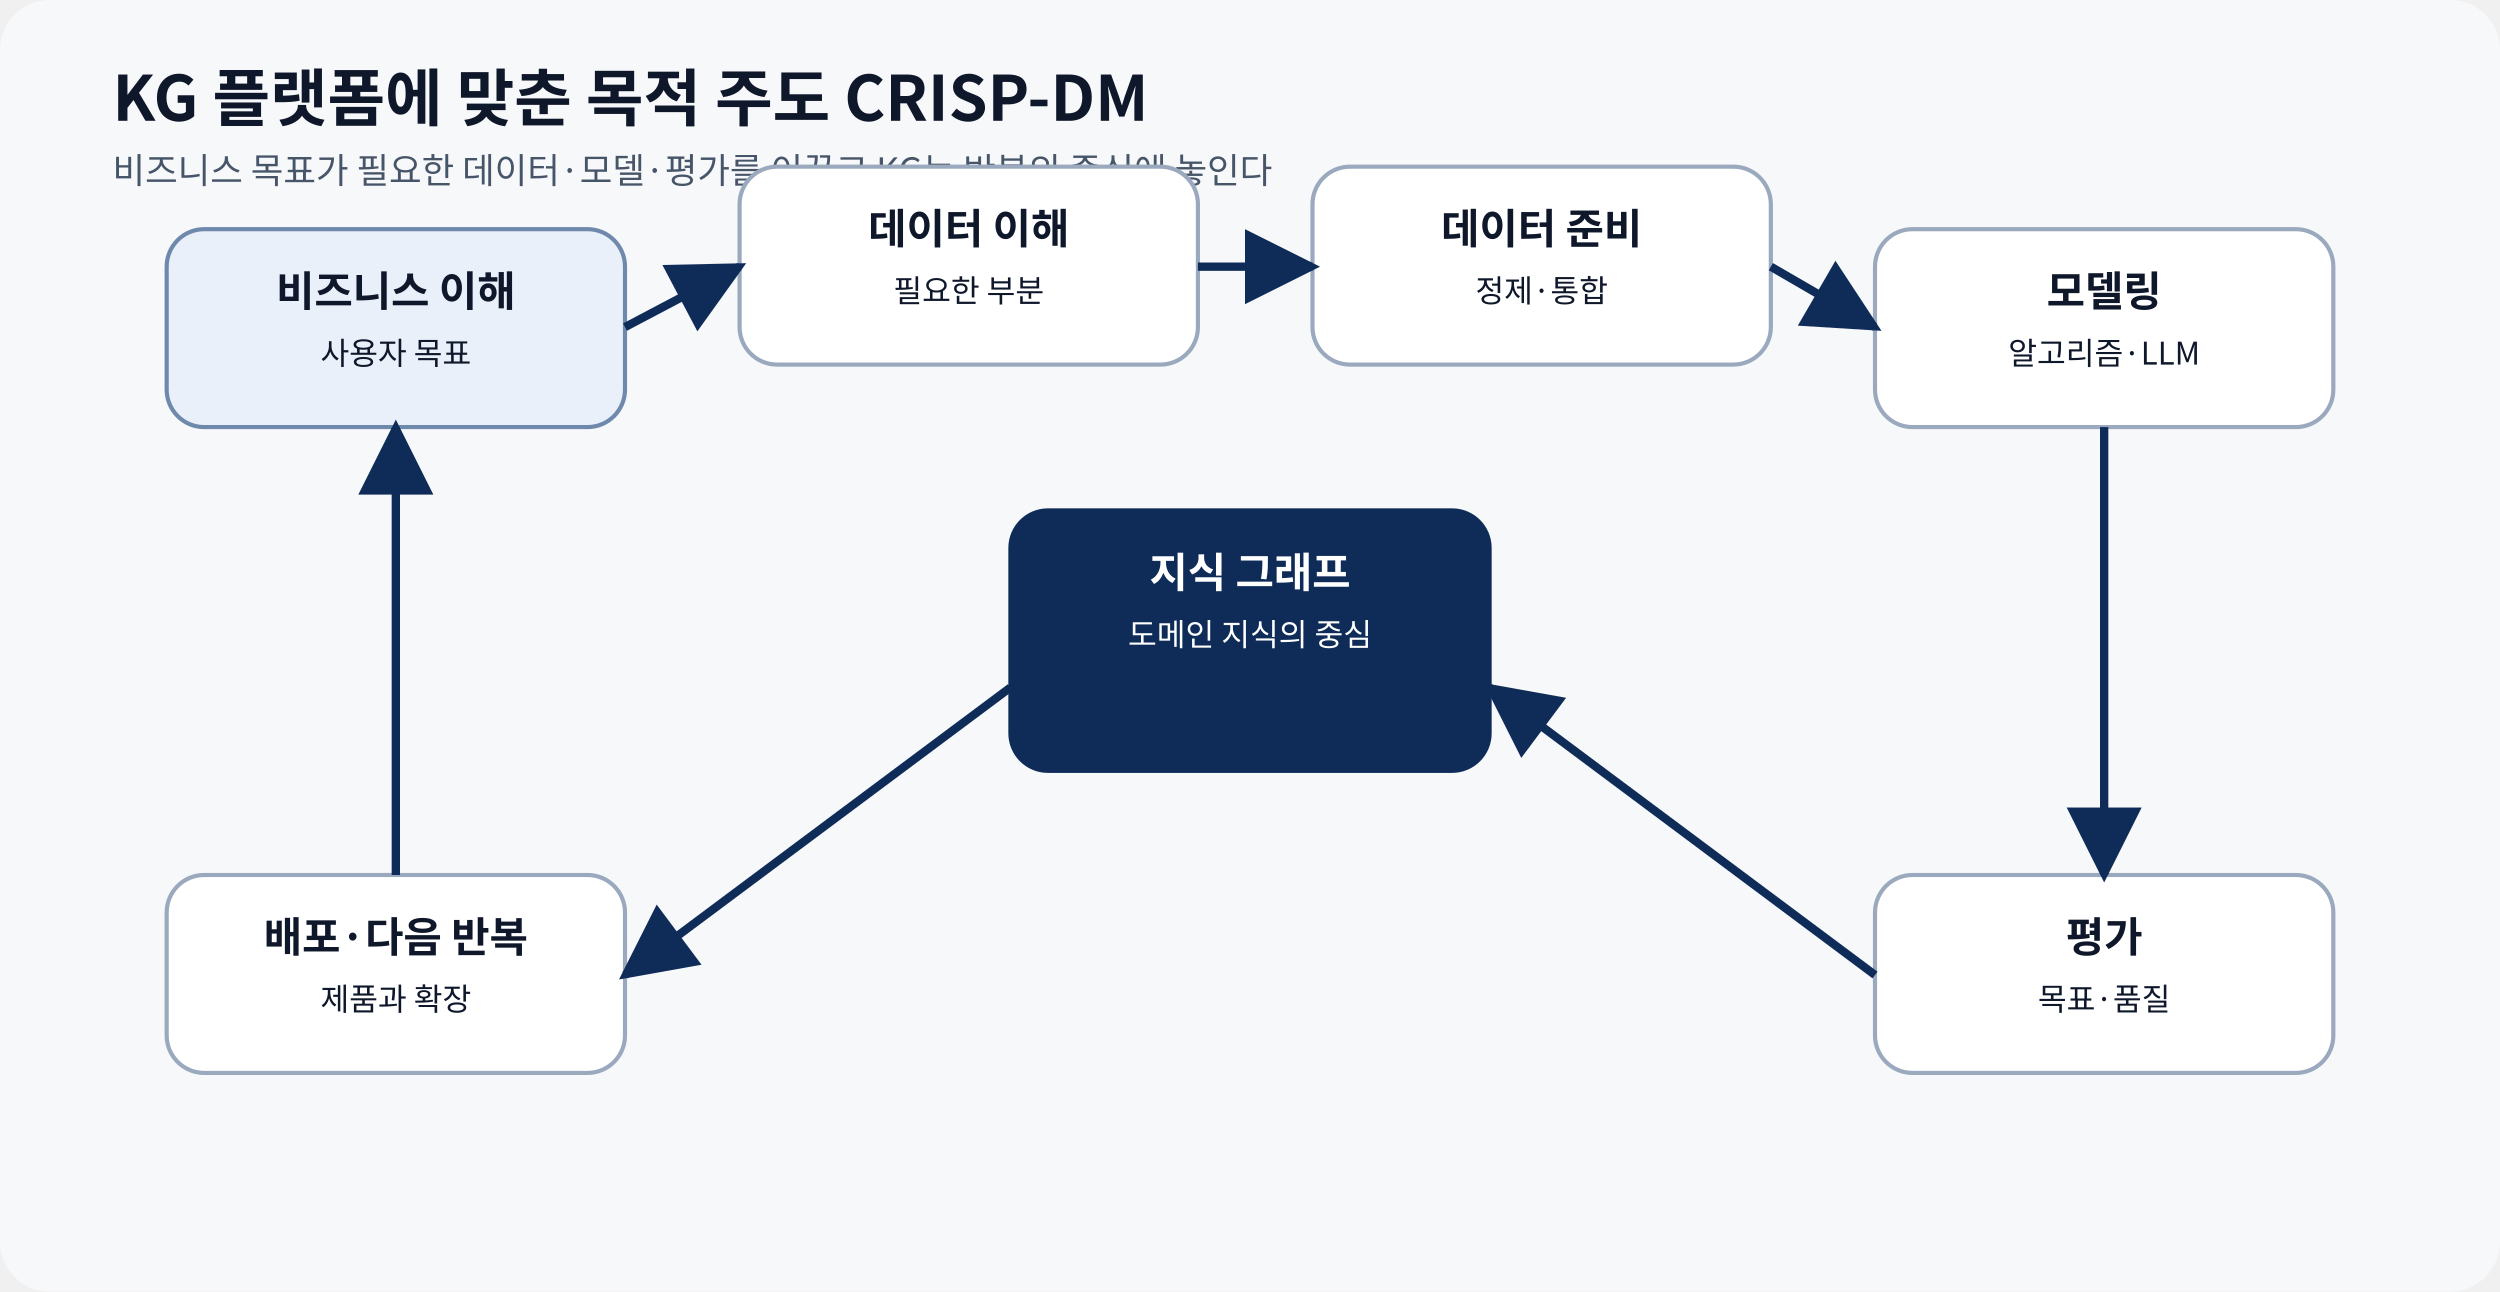
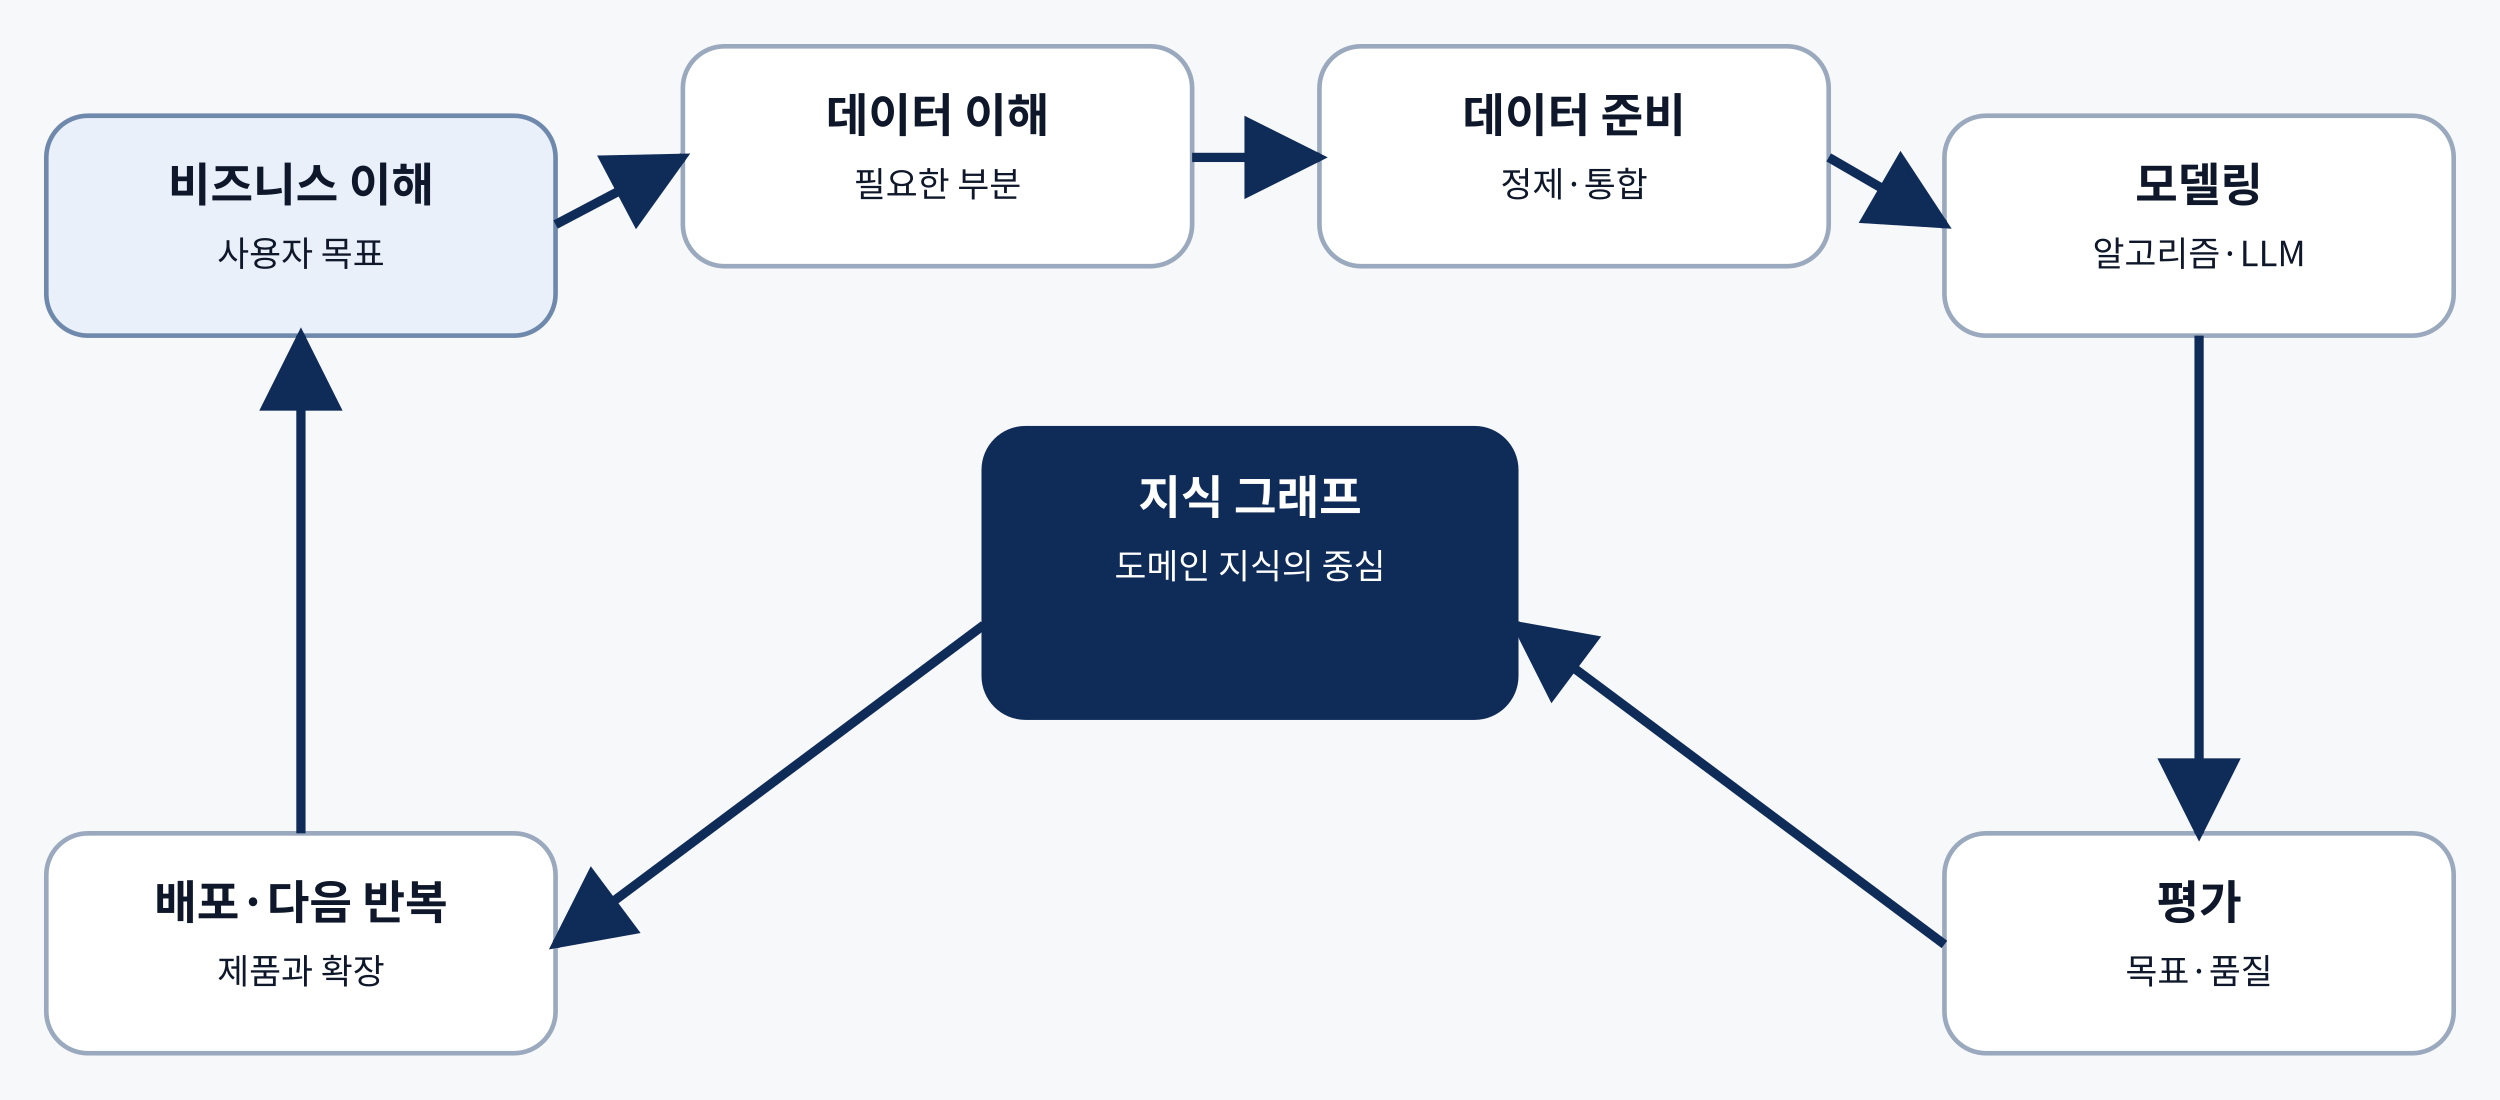
- <svg xmlns="http://www.w3.org/2000/svg" viewBox="0 0 1200 620" role="img" aria-labelledby="title desc">
+ <svg xmlns="http://www.w3.org/2000/svg" viewBox="60 60 1080 475" role="img" aria-labelledby="title desc">
  <defs>
    <marker id="arrow" viewBox="0 0 10 10" refX="9" refY="5" markerWidth="9" markerHeight="9" orient="auto-start-reverse">
      <path d="M0 0 L10 5 L0 10 Z" fill="#0f2c59" />
    </marker>
  </defs>
  <style>.t{font-family:'Noto Sans CJK KR','Apple SD Gothic Neo','Malgun Gothic','Noto Sans KR',NanumGothic,Inter,system-ui,sans-serif;fill:#0f172a}.title{font-size:30px;font-weight:800}.sub{font-size:17px;fill:#475569}.box{fill:#fff;stroke:#9aa9bd;stroke-width:2}.focus{fill:#0f2c59;stroke:#0f2c59;stroke-width:2}.soft{fill:#e9f0fa;stroke:#6f89ad;stroke-width:2}.label{font-size:20px;font-weight:750}.small{font-size:15px}.white{fill:#fff}.arrow{fill:none;stroke:#0f2c59;stroke-width:4;marker-end:url(#arrow)}.dash{fill:none;stroke:#64748b;stroke-width:3;stroke-dasharray:9 7;marker-end:url(#arrow)}</style>
  <rect width="1200" height="620" rx="24" fill="#f7f8fa" />
-   <text class="t title" x="54" y="58">KG 플랫폼에 맞춘 목적 주도 CRISP-DM</text>
-   <text class="t sub" x="54" y="88">비즈니스 목표가 필요한 데이터·모델·평가를 이끌고 KG는 반복의 중심에 놓인다</text>
  <rect class="focus" x="485" y="245" width="230" height="125" rx="18" />
  <text class="t label white" x="600.0" y="282" text-anchor="middle">지식 그래프</text>
  <text class="t small white" x="600.0" y="310" text-anchor="middle">도메인 지식의 중심</text>
  <rect class="soft" x="80" y="110" width="220" height="95" rx="18" />
  <text class="t label" x="190.0" y="147" text-anchor="middle">비즈니스 이해</text>
  <text class="t small" x="190.0" y="175" text-anchor="middle">사용자 목표</text>
  <rect class="box" x="355" y="80" width="220" height="95" rx="18" />
  <text class="t label" x="465.0" y="117" text-anchor="middle">데이터 이해</text>
  <text class="t small" x="465.0" y="145" text-anchor="middle">필요한 부분</text>
  <rect class="box" x="630" y="80" width="220" height="95" rx="18" />
  <text class="t label" x="740.0" y="117" text-anchor="middle">데이터 준비</text>
  <text class="t small" x="740.0" y="145" text-anchor="middle">정제·통합</text>
  <rect class="box" x="900" y="110" width="220" height="95" rx="18" />
  <text class="t label" x="1010.0" y="147" text-anchor="middle">모델링</text>
  <text class="t small" x="1010.0" y="175" text-anchor="middle">알고리즘·LLM</text>
  <rect class="box" x="900" y="420" width="220" height="95" rx="18" />
  <text class="t label" x="1010.0" y="457" text-anchor="middle">평가</text>
  <text class="t small" x="1010.0" y="485" text-anchor="middle">목표·품질</text>
  <rect class="box" x="80" y="420" width="220" height="95" rx="18" />
  <text class="t label" x="190.0" y="457" text-anchor="middle">배포·다음 반복</text>
  <text class="t small" x="190.0" y="485" text-anchor="middle">제품과 확장</text>
  <path class="arrow" d="M300 157 L355 128" />
  <path class="arrow" d="M575 128 L630 128" />
  <path class="arrow" d="M850 128 L900 157" />
  <path class="arrow" d="M1010 205 L1010 420" />
  <path class="arrow" d="M900 468 L715 330" />
  <path class="arrow" d="M485 330 L300 468" />
  <path class="arrow" d="M190 420 L190 205" />
</svg>
